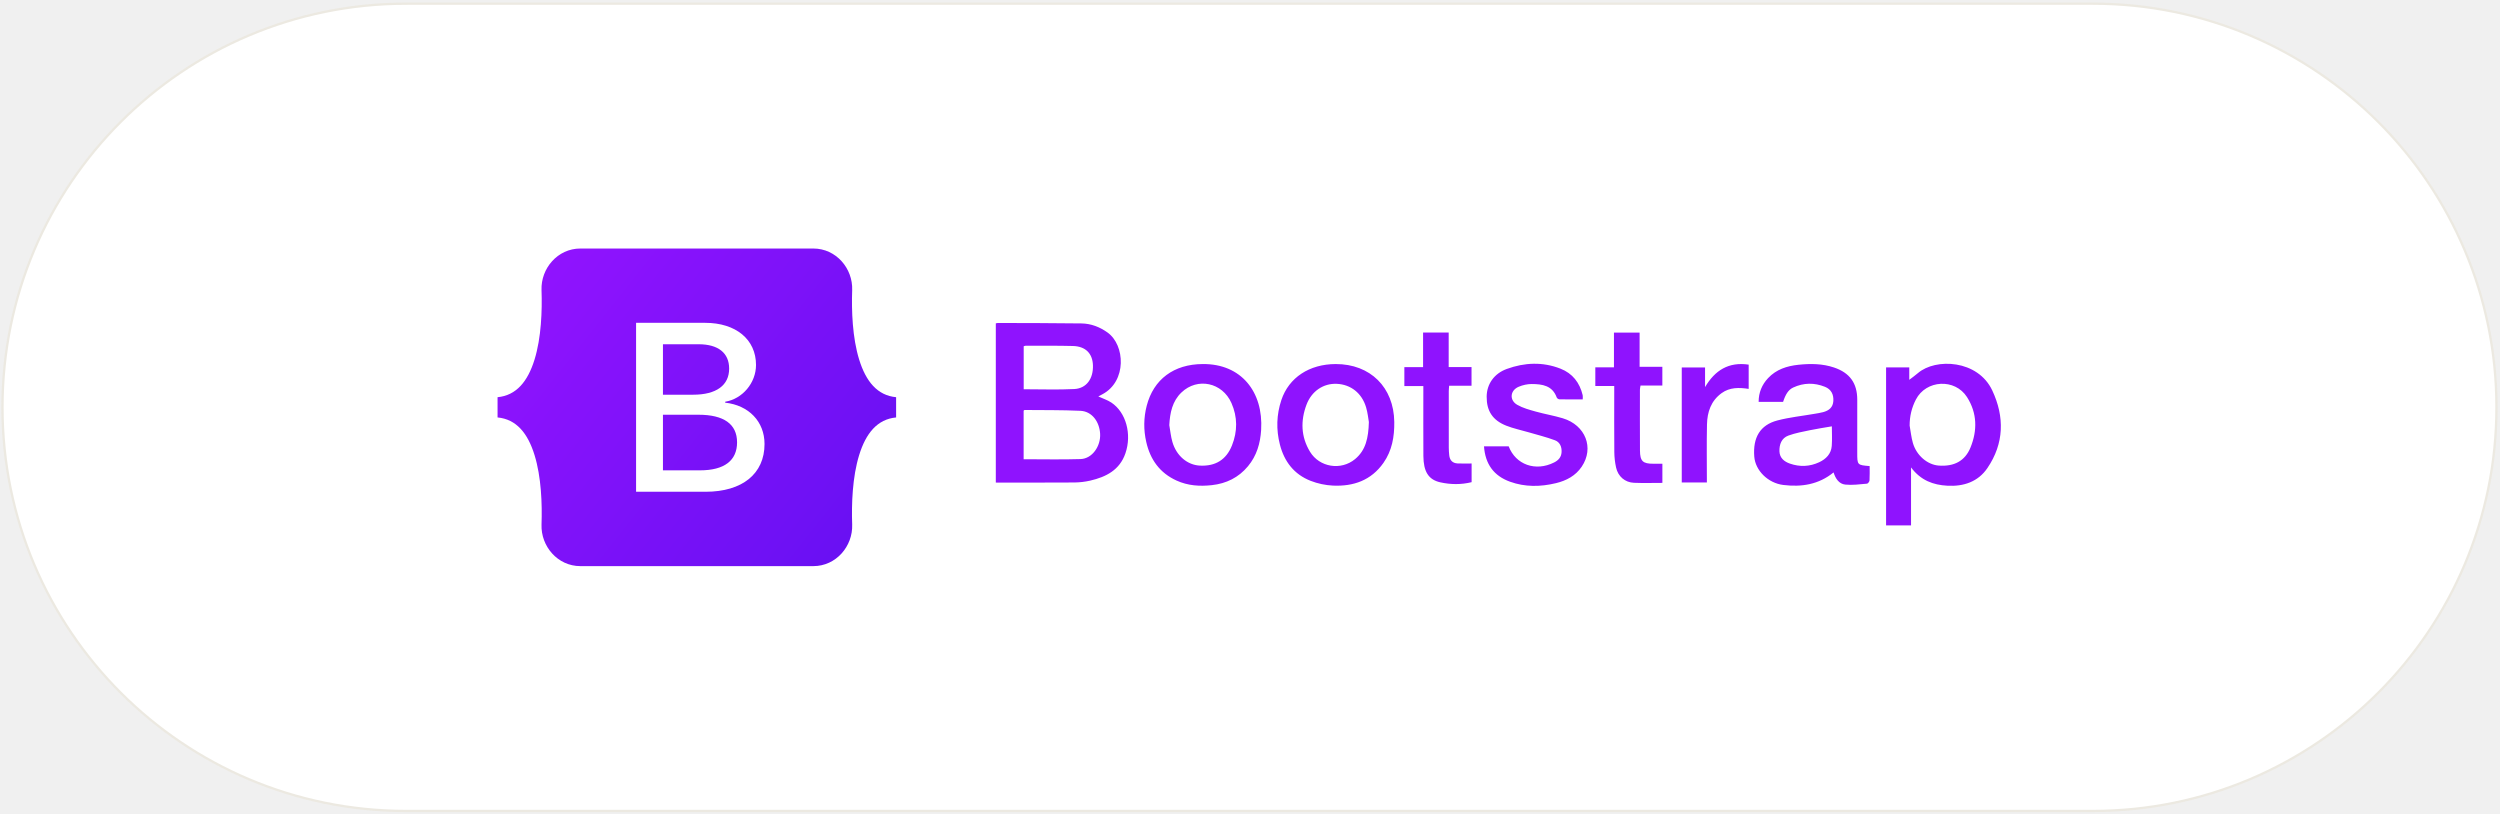
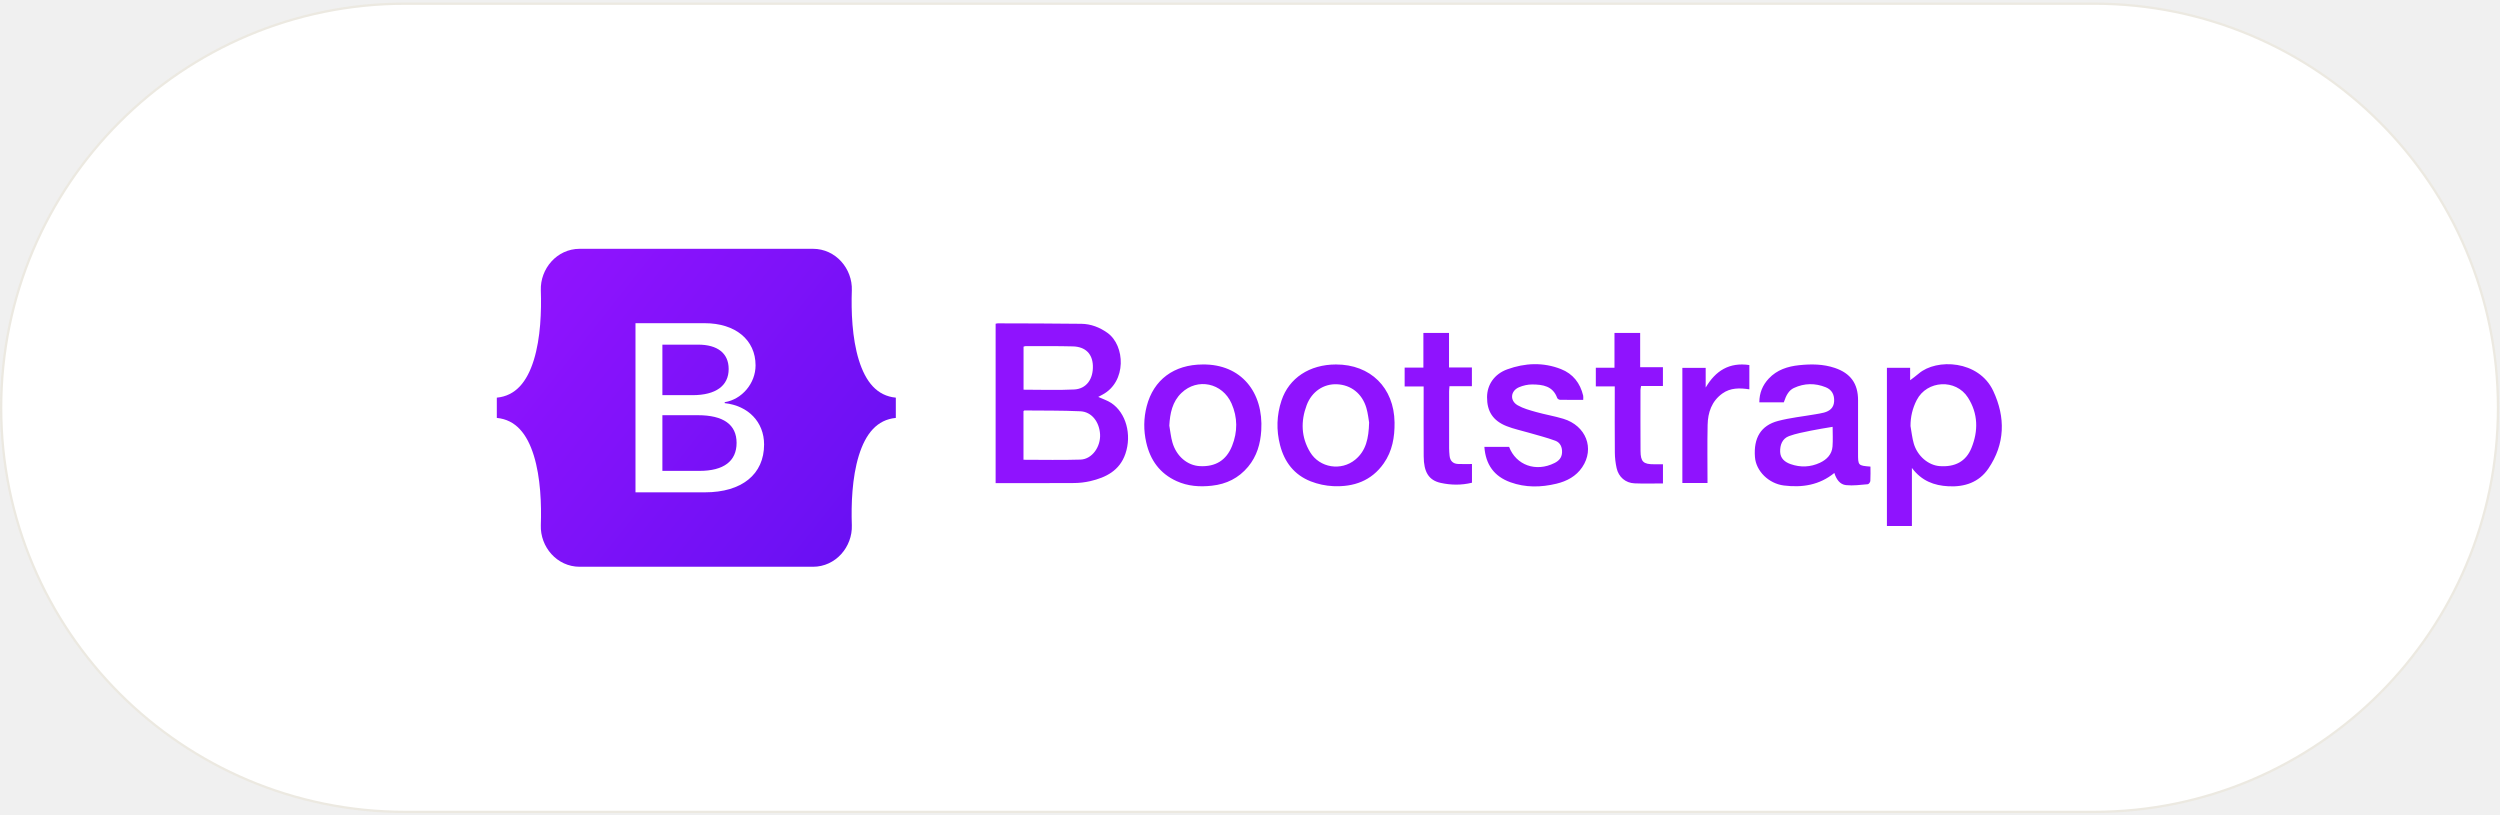
- <svg xmlns="http://www.w3.org/2000/svg" width="879" height="286" viewBox="0 0 879 286" fill="none">
-   <path d="M142.794 1.29h593.035c78.383 0 141.925 63.542 141.925 141.924S814.212 285.138 735.83 285.138H142.794C64.412 285.138.87 221.597.87 143.214.87 64.832 64.412 1.291 142.794 1.291" fill="#fff" />
-   <path d="M142.794 1.29h593.035c78.383 0 141.925 63.542 141.925 141.924S814.212 285.138 735.83 285.138H142.794C64.412 285.138.87 221.597.87 143.214.87 64.832 64.412 1.291 142.794 1.291Z" stroke="#ECE9E1" stroke-width=".818" />
+ <svg xmlns="http://www.w3.org/2000/svg" width="878" height="286" viewBox="0 0 878 286" fill="none">
+   <path d="M142.333 1.29h593.035c78.383 0 141.925 63.542 141.925 141.924s-63.542 141.924-141.924 141.924H142.333C63.951 285.138.409 221.597.409 143.214.41 64.832 63.951 1.291 142.333 1.291" fill="#fff" />
+   <path d="M142.333 1.29h593.035c78.383 0 141.925 63.542 141.925 141.924s-63.542 141.924-141.924 141.924H142.333C63.951 285.138.409 221.597.409 143.214.41 64.832 63.951 1.291 142.333 1.291Z" stroke="#ECE9E1" stroke-width=".818" />
  <g clip-path="url(#a)">
-     <path d="M190.4 101.974c-.263-7.592 5.651-14.593 13.646-14.593h81.933c7.995 0 13.909 7.001 13.647 14.593-.255 7.294.074 16.739 2.452 24.444 2.387 7.726 6.407 12.612 12.995 13.239v7.116c-6.588.626-10.608 5.512-12.995 13.238-2.378 7.705-2.707 17.15-2.452 24.444.262 7.592-5.652 14.593-13.647 14.593h-81.933c-7.995 0-13.909-7.001-13.646-14.593.254-7.294-.077-16.739-2.453-24.444-2.386-7.726-6.418-12.612-13.006-13.238v-7.116c6.588-.627 10.62-5.513 13.006-13.239 2.376-7.705 2.707-17.15 2.453-24.444" fill="url(#b)" />
-     <path fill-rule="evenodd" clip-rule="evenodd" d="M268.809 156.109c0 10.456-7.801 16.796-20.748 16.796h-24.416v-59.399h24.29c10.796 0 17.88 5.844 17.88 14.817 0 6.299-4.763 11.94-10.837 12.926v.331c8.267.906 13.831 6.627 13.831 14.529m-35.718 9.263V145.82h12.482c8.94 0 13.579 3.293 13.579 9.714s-4.511 9.838-13.029 9.838zm0-44.333h12.567c6.832 0 10.711 3.047 10.711 8.562 0 5.886-4.511 9.179-12.693 9.179h-10.585z" fill="#fff" />
+     <path d="M189.939 101.974c-.263-7.592 5.652-14.593 13.646-14.593h81.933c7.995 0 13.91 7.001 13.647 14.593-.255 7.294.074 16.739 2.452 24.444 2.387 7.726 6.407 12.612 12.995 13.239v7.116c-6.588.626-10.608 5.512-12.995 13.238-2.378 7.705-2.707 17.15-2.452 24.444.263 7.592-5.652 14.593-13.647 14.593h-81.933c-7.994 0-13.909-7.001-13.646-14.593.254-7.294-.077-16.739-2.453-24.444-2.386-7.726-6.418-12.612-13.006-13.238v-7.116c6.588-.627 10.62-5.513 13.006-13.239 2.376-7.705 2.707-17.15 2.453-24.444" fill="url(#b)" />
+     <path fill-rule="evenodd" clip-rule="evenodd" d="M268.348 156.109c0 10.456-7.801 16.796-20.748 16.796h-24.416v-59.399h24.29c10.796 0 17.88 5.844 17.88 14.817 0 6.299-4.763 11.94-10.837 12.926v.331c8.267.906 13.831 6.627 13.831 14.529m-35.718 9.263V145.82h12.482c8.94 0 13.579 3.293 13.579 9.714s-4.511 9.838-13.029 9.838zm0-44.333h12.567c6.832 0 10.711 3.047 10.711 8.562 0 5.886-4.511 9.179-12.693 9.179H232.63z" fill="#fff" />
  </g>
-   <path d="M350.126 113.695c.29-.054.528-.136.765-.135 9.785.037 19.571.023 29.354.159 3.335.047 6.399 1.223 9.138 3.173 6.253 4.449 6.83 17.16-1.754 21.719-.436.232-.871.467-1.464.783 1.631.749 3.236 1.251 4.581 2.144 5.163 3.43 7.266 11.104 4.954 17.844-2.016 5.881-6.805 8.309-12.374 9.601a26 26 0 0 1-5.623.658c-9.146.066-18.294.029-27.578.029zm9.783 47.772c6.803 0 13.409.155 20.004-.056 4.145-.133 7.14-4.576 6.891-8.898-.246-4.26-2.869-7.883-6.924-8.073-6.538-.305-13.093-.218-19.641-.287-.098 0-.197.144-.331.247zm.022-24.607c6.081 0 11.945.222 17.783-.073 4.299-.218 6.725-3.655 6.564-8.354-.142-4.16-2.599-6.663-7.021-6.779-5.546-.146-11.097-.079-16.647-.091-.225-.001-.451.121-.679.185zm303.214-7.689h8.156v4.371c.908-.7 2.014-1.478 3.035-2.354 6.249-5.364 21.073-4.706 26.146 6.096 4.365 9.295 4.176 18.644-1.718 27.298-3.264 4.794-8.318 6.507-14.043 6.198-4.974-.268-9.353-1.832-12.799-6.437v20.383h-8.777zm8.285 20.469c.368 2.035.57 4.12 1.138 6.098 1.268 4.415 5.129 7.68 9.129 7.962 5.349.378 9.191-1.599 11.125-6.342 2.458-6.028 2.371-12.107-1.221-17.74-4.237-6.645-14.39-6.09-17.98.872-1.478 2.865-2.201 5.882-2.191 9.15m-14.064 14.232c0 1.666.059 3.358-.043 5.041-.024.415-.545 1.117-.883 1.146-2.544.212-5.129.583-7.641.321-2.214-.232-3.434-2.108-4.116-4.278-5.256 4.279-11.284 5.204-17.695 4.41-5.362-.664-9.803-5.067-10.185-9.955-.527-6.737 2.061-11.124 8.11-12.721 4.243-1.119 8.662-1.569 13.001-2.326 1.052-.183 2.117-.332 3.145-.613 1.974-.539 3.399-1.632 3.543-3.88.15-2.323-.751-4.133-2.935-5.012-3.726-1.5-7.52-1.463-11.189.254-1.674.783-2.668 2.359-3.545 5.036h-8.598c.007-3.278 1.148-6.033 3.325-8.352 2.876-3.064 6.624-4.266 10.662-4.689 4.225-.442 8.427-.422 12.532.962 5.521 1.862 8.164 5.504 8.156 11.335-.007 6.19-.002 12.38-.003 18.57-.002 4.393-.002 4.393 4.359 4.751m-13.287-13.968c-2.71.47-5.189.829-7.635 1.341-2.574.538-5.196 1.005-7.65 1.903-2.406.882-3.223 3.13-3.143 5.544.075 2.308 1.652 3.601 3.684 4.312 3.485 1.217 6.978 1.067 10.303-.488 2.38-1.113 4.192-2.934 4.406-5.716.175-2.317.035-4.658.035-6.896m-221.22-21.903c13.483-.158 21.39 9.725 20.556 23.182-.289 4.678-1.546 9.049-4.625 12.746-3.318 3.983-7.587 6.08-12.705 6.649-4.273.476-8.426.197-12.386-1.601-5.897-2.677-9.261-7.349-10.676-13.574-.971-4.266-.928-8.515.16-12.736 2.399-9.31 9.569-14.63 19.676-14.666m-11.736 21.475c.354 1.976.538 4 1.094 5.917 1.415 4.881 5.267 8.103 9.671 8.316 5.443.264 9.252-2.026 11.275-7.097 1.976-4.95 1.979-10.016-.187-14.907-3.209-7.245-11.95-9.098-17.579-3.712-3.21 3.07-4.039 7.151-4.274 11.483m58.516-21.474c12.16-.019 20.435 8.175 20.589 20.364.065 5.147-.773 10.055-3.795 14.366-4.324 6.173-10.571 8.332-17.763 8.005a25 25 0 0 1-7.867-1.679c-5.798-2.276-9.255-6.758-10.792-12.756-1.349-5.267-1.198-10.502.517-15.65 2.631-7.897 9.849-12.637 19.111-12.65m11.656 20.38c-.196-1.081-.39-3.17-.973-5.145-1.481-5.021-5.396-8.07-10.329-8.284-4.646-.203-8.825 2.537-10.627 7.334-2.122 5.651-1.966 11.279 1.232 16.544 3.331 5.485 10.883 6.686 15.836 2.594 3.779-3.122 4.703-7.433 4.861-13.043m75.189-7.952c-2.775 0-5.478.023-8.179-.029-.332-.006-.85-.34-.958-.638-1.518-4.219-5.092-4.72-8.787-4.741-1.532-.01-3.162.363-4.581.959-3.032 1.272-3.369 4.702-.527 6.345 1.971 1.14 4.286 1.753 6.509 2.379 3.146.886 6.394 1.42 9.52 2.364 7.993 2.416 11.116 10.429 6.641 17.035-2.146 3.168-5.356 4.883-9.037 5.772-5.441 1.313-10.857 1.409-16.174-.511-5.688-2.055-8.693-6.18-9.137-12.424h8.68c2.468 6.442 9.442 8.951 15.976 5.659 1.511-.762 2.52-1.845 2.621-3.626.108-1.904-.628-3.541-2.336-4.178-3.046-1.137-6.227-1.916-9.354-2.832-2.591-.76-5.263-1.309-7.762-2.298-4.822-1.909-6.917-5.194-6.887-10.203.025-4.368 2.579-8.111 7.107-9.753 6.231-2.259 12.591-2.54 18.85-.088 4.232 1.657 6.754 4.927 7.803 9.328.094.406.012.857.012 1.48m-47.127-11.372h8.034v6.569h-7.873c-.055.787-.127 1.337-.128 1.888-.007 6.631-.011 13.261.003 19.891.002.882.07 1.767.157 2.646.173 1.753 1.146 2.795 2.912 2.891 1.617.089 3.244.019 4.957.019v6.569c-3.669.908-7.399.86-11.009.056-4.204-.937-5.911-3.829-5.948-9.304-.051-7.451-.015-14.904-.017-22.355v-2.191h-6.672v-6.645h6.582v-12.167h9.003zm75.136 40.726c-3.457 0-6.729.107-9.991-.031-3.161-.134-5.596-2.231-6.286-5.36a26.5 26.5 0 0 1-.623-5.431c-.069-7.011-.028-14.023-.028-21.035v-2.217h-6.651v-6.556h6.552v-12.217h9.02v12.019h7.995v6.604h-7.672c-.091.595-.211 1.006-.211 1.419-.006 7.138-.029 14.275.017 21.413.025 3.774 1.013 4.683 4.754 4.656 1-.006 2.001 0 3.124 0zm15.004-40.591v6.912c3.464-5.881 8.258-8.945 15.338-7.901v8.528c-3.363-.506-6.607-.596-9.48 1.468-3.769 2.71-5.085 6.668-5.178 11.032-.145 6.746-.038 13.498-.038 20.395h-8.835v-40.434z" fill="#8F13FE" />
+   <path d="M349.665 113.695c.29-.054.528-.136.765-.135 9.785.037 19.571.023 29.354.159 3.335.047 6.399 1.223 9.138 3.173 6.253 4.449 6.83 17.16-1.753 21.719-.437.232-.872.467-1.465.783 1.631.749 3.236 1.251 4.581 2.144 5.163 3.43 7.266 11.104 4.954 17.844-2.016 5.881-6.805 8.309-12.374 9.601a26 26 0 0 1-5.622.658c-9.147.066-18.294.029-27.579.029zm9.783 47.772c6.803 0 13.409.155 20.004-.056 4.145-.133 7.141-4.576 6.891-8.898-.246-4.26-2.869-7.883-6.924-8.073-6.537-.305-13.093-.218-19.641-.287-.098 0-.197.144-.331.247zm.022-24.607c6.081 0 11.945.222 17.783-.073 4.299-.218 6.725-3.655 6.565-8.354-.143-4.16-2.6-6.663-7.022-6.779-5.546-.146-11.097-.079-16.646-.091-.226-.001-.452.121-.68.185zm303.214-7.689h8.156v4.371c.908-.7 2.014-1.478 3.035-2.354 6.249-5.364 21.073-4.706 26.146 6.096 4.365 9.295 4.176 18.644-1.717 27.298-3.264 4.794-8.319 6.507-14.044 6.198-4.974-.268-9.353-1.832-12.799-6.437v20.383h-8.777zm8.286 20.469c.367 2.035.569 4.12 1.137 6.098 1.268 4.415 5.129 7.68 9.129 7.962 5.349.378 9.191-1.599 11.125-6.342 2.458-6.028 2.371-12.107-1.221-17.74-4.237-6.645-14.39-6.09-17.98.872-1.478 2.865-2.201 5.882-2.19 9.15m-14.065 14.232c0 1.666.059 3.358-.043 5.041-.024.415-.545 1.117-.883 1.146-2.544.212-5.129.583-7.641.321-2.214-.232-3.434-2.108-4.116-4.278-5.256 4.279-11.283 5.204-17.695 4.41-5.362-.664-9.803-5.067-10.185-9.955-.527-6.737 2.061-11.124 8.11-12.721 4.243-1.119 8.662-1.569 13.001-2.326 1.052-.183 2.117-.332 3.145-.613 1.974-.539 3.399-1.632 3.543-3.88.15-2.323-.751-4.133-2.935-5.012-3.726-1.5-7.52-1.463-11.189.254-1.674.783-2.668 2.359-3.545 5.036h-8.598c.007-3.278 1.148-6.033 3.325-8.352 2.876-3.064 6.624-4.266 10.662-4.689 4.225-.442 8.427-.422 12.532.962 5.521 1.862 8.164 5.504 8.156 11.335-.007 6.19-.002 12.38-.003 18.57-.001 4.393-.002 4.393 4.359 4.751m-13.287-13.968c-2.71.47-5.189.829-7.635 1.341-2.574.538-5.196 1.005-7.65 1.903-2.406.882-3.223 3.13-3.143 5.544.075 2.308 1.652 3.601 3.684 4.312 3.485 1.217 6.979 1.067 10.303-.488 2.38-1.113 4.193-2.934 4.406-5.716.175-2.317.035-4.658.035-6.896m-221.22-21.903c13.484-.158 21.39 9.725 20.556 23.182-.289 4.678-1.546 9.049-4.625 12.746-3.318 3.983-7.587 6.08-12.705 6.649-4.273.476-8.426.197-12.386-1.601-5.897-2.677-9.261-7.349-10.676-13.574-.971-4.266-.928-8.515.16-12.736 2.4-9.31 9.569-14.63 19.676-14.666m-11.736 21.475c.354 1.976.538 4 1.094 5.917 1.415 4.881 5.267 8.103 9.671 8.316 5.443.264 9.252-2.026 11.275-7.097 1.976-4.95 1.979-10.016-.187-14.907-3.208-7.245-11.95-9.098-17.579-3.712-3.21 3.07-4.038 7.151-4.274 11.483m58.516-21.474c12.161-.019 20.435 8.175 20.589 20.364.065 5.147-.773 10.055-3.795 14.366-4.324 6.173-10.571 8.332-17.763 8.005a25 25 0 0 1-7.867-1.679c-5.798-2.276-9.255-6.758-10.792-12.756-1.349-5.267-1.198-10.502.517-15.65 2.631-7.897 9.849-12.637 19.111-12.65m11.656 20.38c-.196-1.081-.39-3.17-.973-5.145-1.481-5.021-5.396-8.07-10.329-8.284-4.646-.203-8.825 2.537-10.627 7.334-2.122 5.651-1.966 11.279 1.232 16.544 3.331 5.485 10.883 6.686 15.836 2.594 3.779-3.122 4.703-7.433 4.861-13.043m75.189-7.952c-2.775 0-5.478.023-8.178-.029-.333-.006-.851-.34-.958-.638-1.519-4.219-5.093-4.72-8.788-4.741-1.532-.01-3.162.363-4.581.959-3.032 1.272-3.369 4.702-.527 6.345 1.971 1.14 4.286 1.753 6.509 2.379 3.146.886 6.394 1.42 9.52 2.364 7.993 2.416 11.116 10.429 6.641 17.035-2.146 3.168-5.356 4.883-9.037 5.772-5.441 1.313-10.857 1.409-16.174-.511-5.688-2.055-8.693-6.18-9.137-12.424h8.68c2.468 6.442 9.442 8.951 15.976 5.659 1.511-.762 2.52-1.845 2.621-3.626.108-1.904-.628-3.541-2.336-4.178-3.046-1.137-6.227-1.916-9.354-2.832-2.591-.76-5.263-1.309-7.762-2.298-4.822-1.909-6.917-5.194-6.887-10.203.025-4.368 2.579-8.111 7.107-9.753 6.231-2.259 12.591-2.54 18.85-.088 4.232 1.657 6.754 4.927 7.803 9.328.094.406.012.857.012 1.48m-47.127-11.372h8.034v6.569h-7.872c-.056.787-.128 1.337-.129 1.888-.007 6.631-.01 13.261.003 19.891.002.882.07 1.767.157 2.646.173 1.753 1.146 2.795 2.912 2.891 1.617.089 3.244.019 4.957.019v6.569c-3.669.908-7.399.86-11.009.056-4.204-.937-5.911-3.829-5.948-9.304-.051-7.451-.015-14.904-.017-22.355v-2.191h-6.672v-6.645h6.582v-12.167h9.003zm75.136 40.726c-3.457 0-6.729.107-9.991-.031-3.161-.134-5.596-2.231-6.286-5.36a26.5 26.5 0 0 1-.622-5.431c-.07-7.011-.029-14.023-.029-21.035v-2.217h-6.651v-6.556h6.552v-12.217h9.02v12.019h7.995v6.604h-7.672c-.091.595-.211 1.006-.211 1.419-.006 7.138-.029 14.275.017 21.413.025 3.774 1.013 4.683 4.754 4.656 1-.006 2.001 0 3.124 0zm15.004-40.591v6.912c3.464-5.881 8.258-8.945 15.338-7.901v8.528c-3.363-.506-6.607-.596-9.48 1.468-3.769 2.71-5.085 6.668-5.178 11.032-.145 6.746-.038 13.498-.038 20.395h-8.835v-40.434z" fill="#8F13FE" />
  <defs>
-     <linearGradient id="b" x1="195.742" y1="90.118" x2="318.084" y2="187.279" gradientUnits="userSpaceOnUse">
+     <linearGradient id="b" x1="195.281" y1="90.118" x2="317.623" y2="187.279" gradientUnits="userSpaceOnUse">
      <stop stop-color="#9013FE" />
      <stop offset="1" stop-color="#6610F2" />
    </linearGradient>
    <clipPath id="a">
-       <path fill="#fff" d="M174.941 87.38h140.132v111.668H174.941z" />
+       <path fill="#fff" d="M174.48 87.38h140.132v111.668H174.48z" />
    </clipPath>
  </defs>
</svg>
